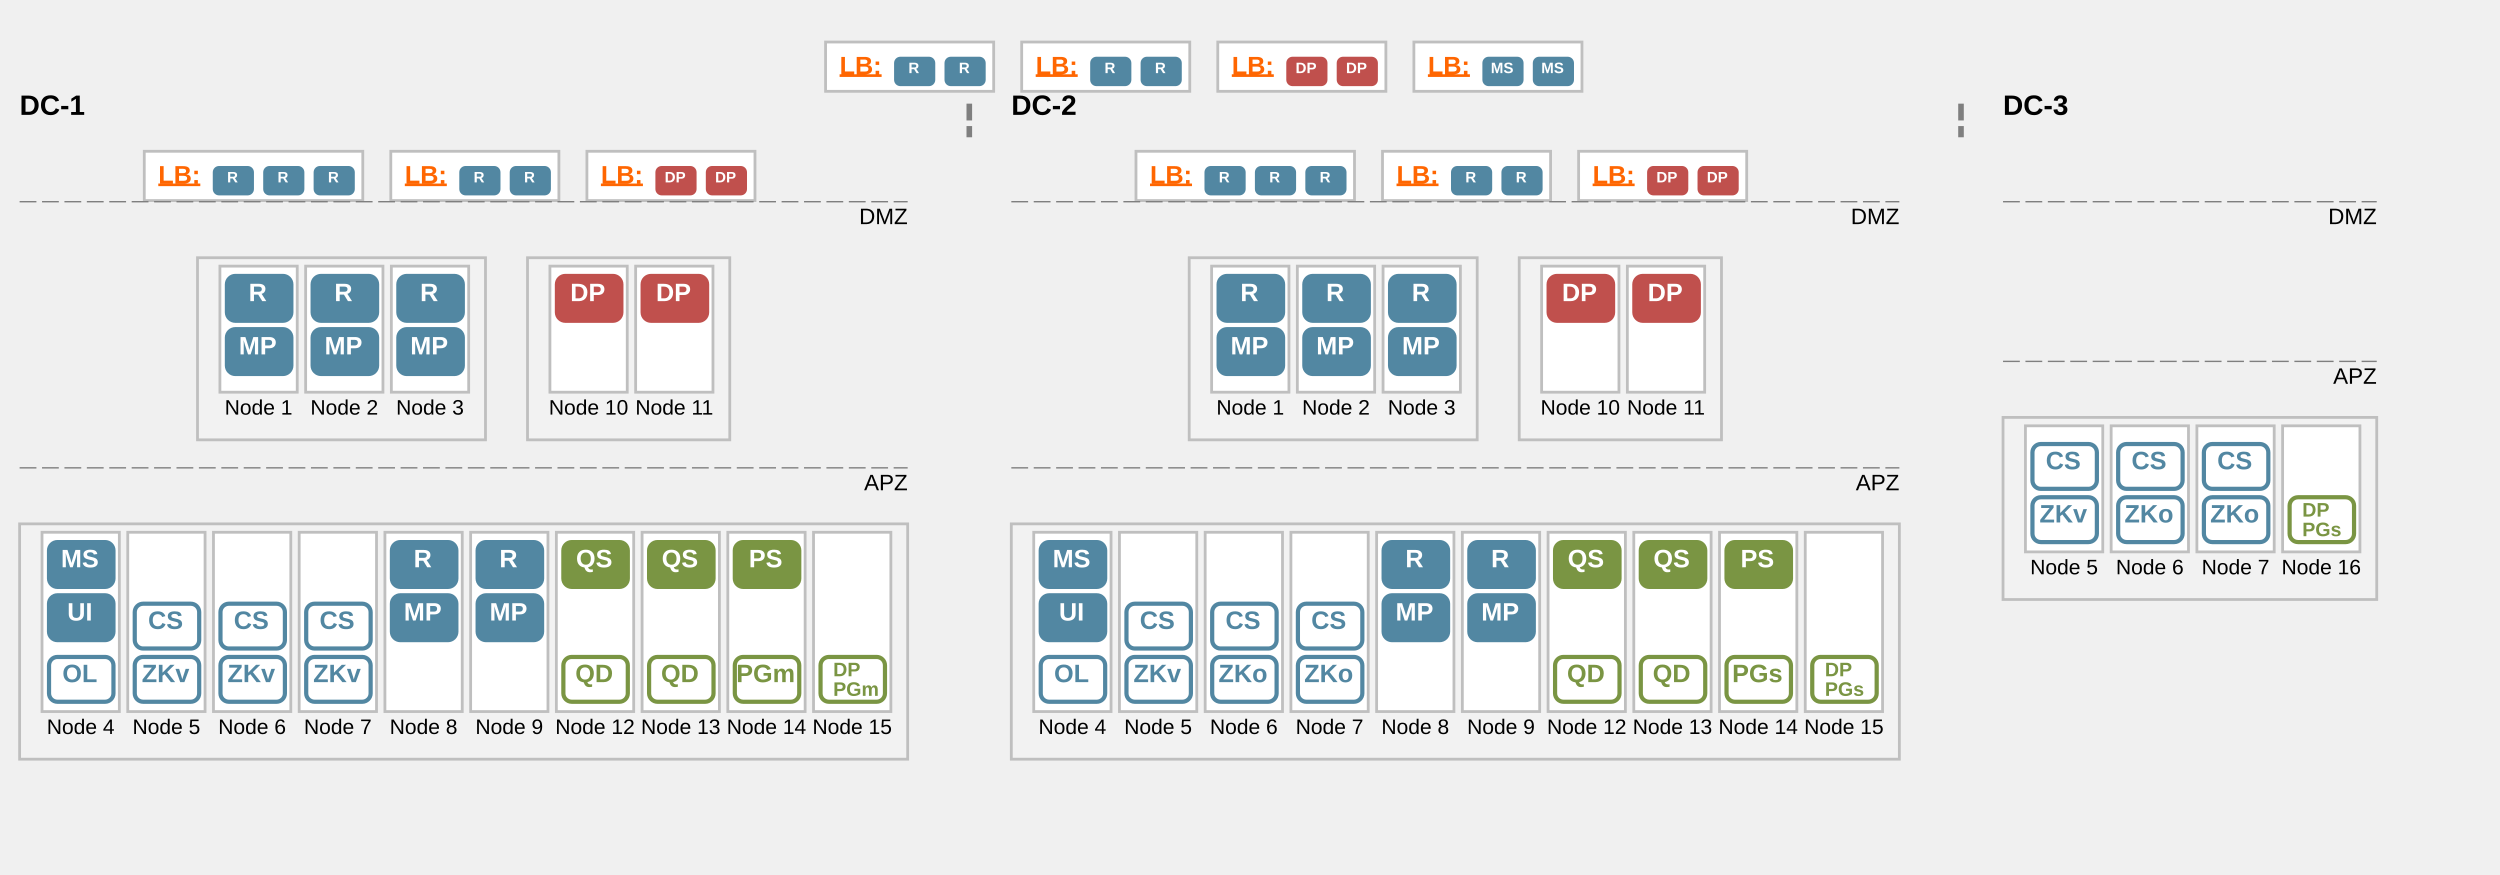
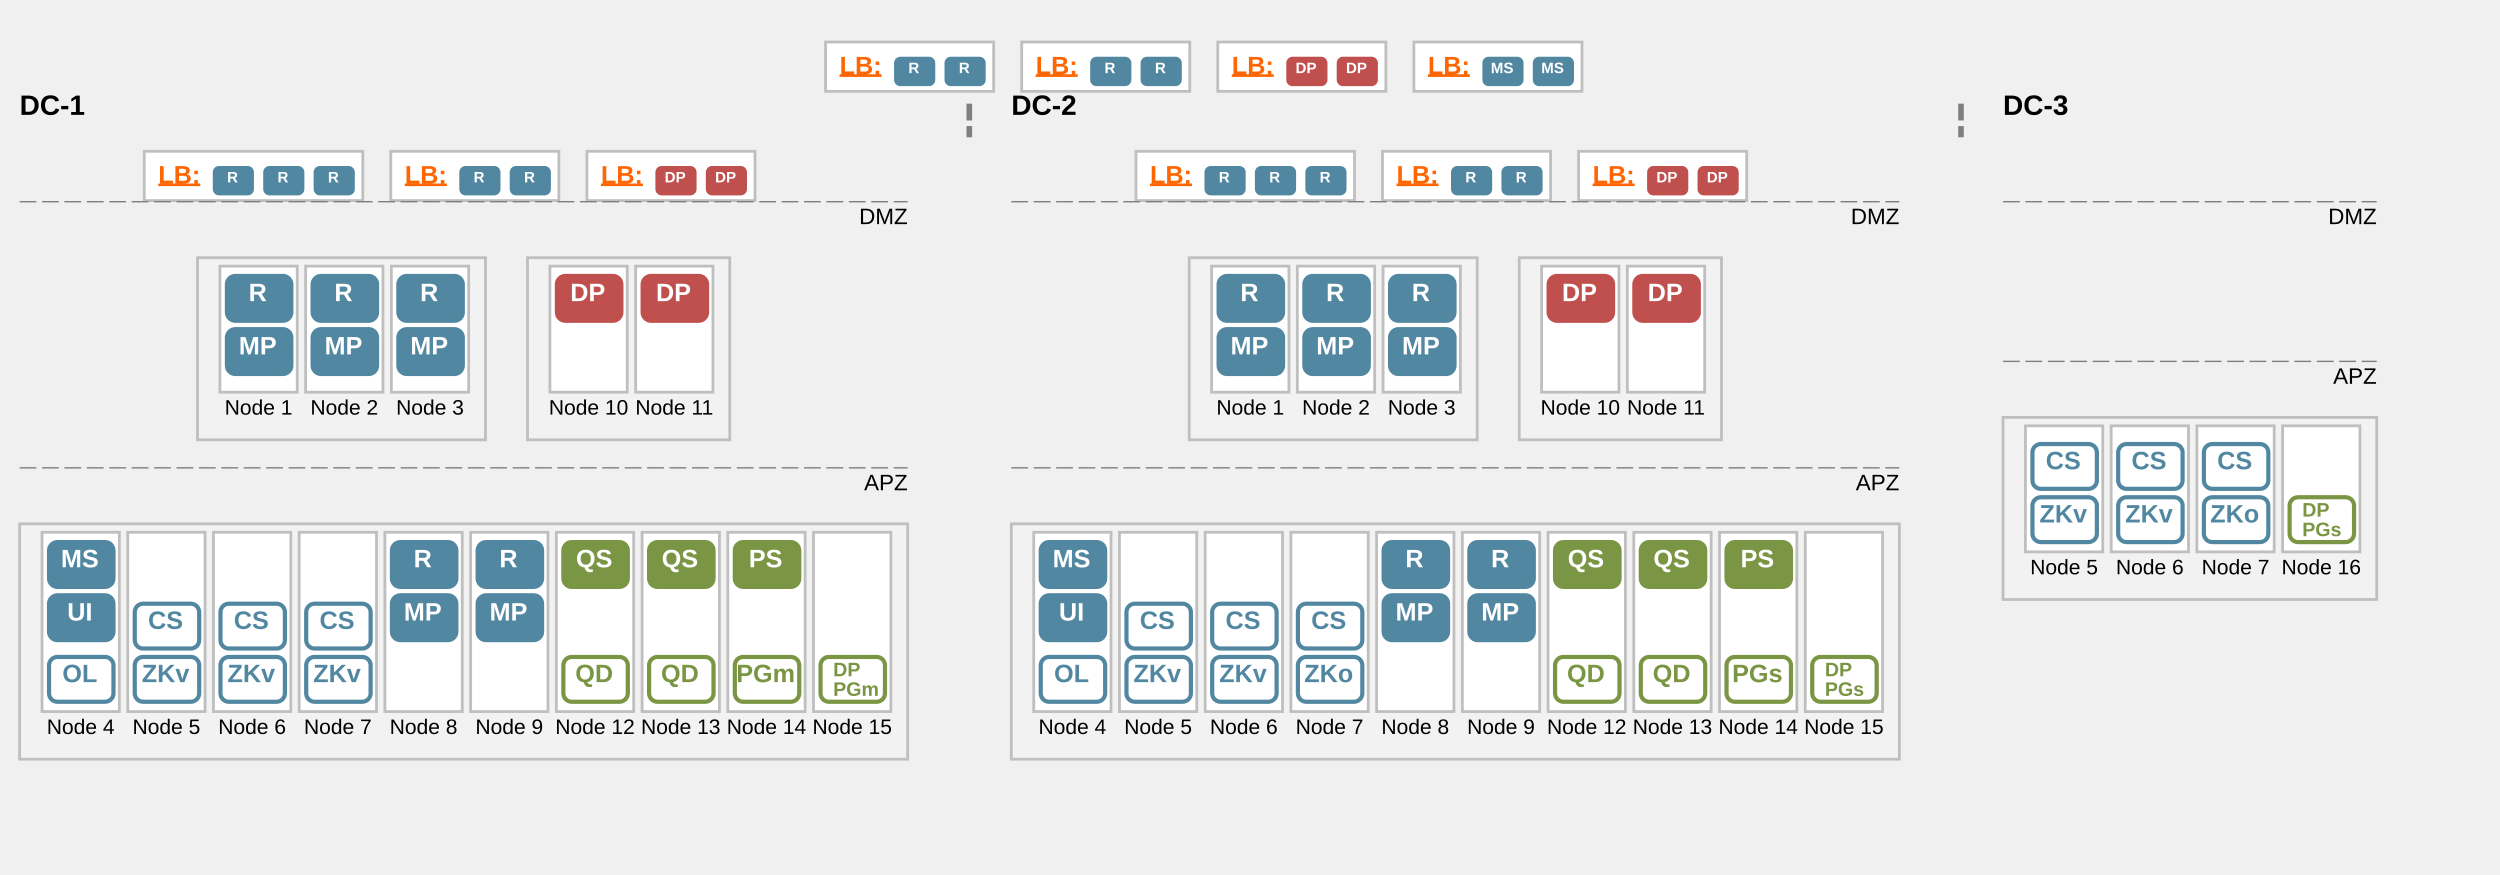
<svg xmlns="http://www.w3.org/2000/svg" xmlns:xlink="http://www.w3.org/1999/xlink" height="312" width="892.4" xml:space="preserve" version="1.1" id="svg2">
  <symbol id="struct">
    <rect id="compcs2" x="1.5" y="1.5" width="23" height="16" rx="3" style="stroke-width:1.5" />
  </symbol>
  <symbol id="ui">
    <use xlink:href="#struct" style="fill:#5287a2;stroke:#5287a2;" />
    <text id="text1488" x="12.5" y="10.5" style="font-weight:bold;font-size:9px;font-family:Arial;fill:#ffffff;" alignment-baseline="middle" text-anchor="middle">UI</text>
  </symbol>
  <symbol id="ms">
    <use xlink:href="#struct" style="fill:#5287a2;stroke:#5287a2;" />
    <text id="text1488" x="12.5" y="10.5" style="font-weight:bold;font-size:9px;font-family:Arial;fill:#ffffff;" alignment-baseline="middle" text-anchor="middle">MS</text>
  </symbol>
  <symbol id="r">
    <use xlink:href="#struct" style="fill:#5287a2;stroke:#5287a2;" />
    <text id="text1488" x="12.5" y="10.5" style="font-weight:bold;font-size:9px;font-family:Arial;fill:#ffffff;" alignment-baseline="middle" text-anchor="middle">R</text>
  </symbol>
  <symbol id="mp">
    <use xlink:href="#struct" style="fill:#5287a2;stroke:#5287a2;" />
    <text id="text1488" x="12.5" y="10.5" style="font-weight:bold;font-size:9px;font-family:Arial;fill:#ffffff;" alignment-baseline="middle" text-anchor="middle">MP</text>
  </symbol>
  <symbol id="cs">
    <use xlink:href="#struct" style="fill:#ffffff;stroke:#5287a2;" />
    <text id="text1488" x="12.5" y="10.5" style="font-weight:bold;font-size:9px;font-family:Arial;fill:#5287a2;" alignment-baseline="middle" text-anchor="middle">CS</text>
  </symbol>
  <symbol id="zkv">
    <use xlink:href="#struct" style="fill:#ffffff;stroke:#5287a2;" />
    <text id="text1488" x="12.5" y="10.5" style="font-weight:bold;font-size:9px;font-family:Arial;fill:#5287a2;" alignment-baseline="middle" text-anchor="middle">ZKv</text>
  </symbol>
  <symbol id="zko">
    <use xlink:href="#struct" style="fill:#ffffff;stroke:#5287a2;" />
    <text id="text1488" x="12.5" y="10.5" style="font-weight:bold;font-size:9px;font-family:Arial;fill:#5287a2;" alignment-baseline="middle" text-anchor="middle">ZKo</text>
  </symbol>
  <symbol id="zk">
    <use xlink:href="#struct" style="fill:#ffffff;stroke:#5287a2;" />
    <text id="text1488" x="12.5" y="10.5" style="font-weight:bold;font-size:9px;font-family:Arial;fill:#5287a2;" alignment-baseline="middle" text-anchor="middle">ZK</text>
  </symbol>
  <symbol id="ol">
    <use xlink:href="#struct" style="fill:#ffffff;stroke:#5287a2;" />
    <text id="text1488" x="12.5" y="10.5" style="font-weight:bold;font-size:9px;font-family:Arial;fill:#5287a2;" alignment-baseline="middle" text-anchor="middle">OL</text>
  </symbol>
  <symbol id="bp">
    <use xlink:href="#struct" style="fill:#d3990a;stroke:#d3990a;" />
    <text id="text1488" x="12.5" y="10.5" style="font-weight:bold;font-size:9px;font-family:Arial;fill:#ffffff;" alignment-baseline="middle" text-anchor="middle">BP</text>
  </symbol>
  <symbol id="bs">
    <use xlink:href="#struct" style="fill:#d3990a;stroke:#d3990a;" />
    <text id="text1488" x="12.5" y="10.5" style="font-weight:bold;font-size:9px;font-family:Arial;fill:#ffffff;" alignment-baseline="middle" text-anchor="middle">BS</text>
  </symbol>
  <symbol id="nx">
    <use xlink:href="#struct" style="fill:#ffffff;stroke:#d3990a;" />
    <text id="text1488" x="12.5" y="10.5" style="font-weight:bold;font-size:9px;font-family:Arial;fill:#8bb148;" alignment-baseline="middle" text-anchor="middle">NX</text>
  </symbol>
  <symbol id="tc">
    <use xlink:href="#struct" style="fill:#ffffff;stroke:#d3990a;" />
    <text id="text1488" x="12.5" y="10.5" style="font-weight:bold;font-size:9px;font-family:Arial;fill:#8bb148;" alignment-baseline="middle" text-anchor="middle">TC</text>
  </symbol>
  <symbol id="es">
    <use xlink:href="#struct" style="fill:#ffffff;stroke:#d3990a;" />
    <text id="text1488" x="12.5" y="10.5" style="font-weight:bold;font-size:9px;font-family:Arial;fill:#8bb148;" alignment-baseline="middle" text-anchor="middle">ES</text>
  </symbol>
  <symbol id="ps">
    <use xlink:href="#struct" style="fill:#7a9543;stroke:#7a9543;" />
    <text id="text1488" x="12.5" y="10.5" style="font-weight:bold;font-size:9px;font-family:Arial;fill:#ffffff;" alignment-baseline="middle" text-anchor="middle">PS</text>
  </symbol>
  <symbol id="qs">
    <use xlink:href="#struct" style="fill:#7a9543;stroke:#7a9543;" />
    <text id="text1488" x="12.5" y="10.5" style="font-weight:bold;font-size:9px;font-family:Arial;fill:#ffffff;" alignment-baseline="middle" text-anchor="middle">QS</text>
  </symbol>
  <symbol id="qd">
    <use xlink:href="#struct" style="fill:#ffffff;stroke:#7a9543;" />
    <text id="text1488" x="12.5" y="10.5" style="font-weight:bold;font-size:9px;font-family:Arial;fill:#7a9543;" alignment-baseline="middle" text-anchor="middle">QD</text>
  </symbol>
  <symbol id="pg">
    <use xlink:href="#struct" style="fill:#ffffff;stroke:#7a9543;" />
    <text id="text1488" x="12.5" y="10.5" style="font-weight:bold;font-size:9px;font-family:Arial;fill:#7a9543;" alignment-baseline="middle" text-anchor="middle">PG</text>
  </symbol>
  <symbol id="pgm">
    <use xlink:href="#struct" style="fill:#ffffff;stroke:#7a9543;" />
    <text id="text1488" x="12.5" y="10.5" style="font-weight:bold;font-size:9px;font-family:Arial;fill:#7a9543;" alignment-baseline="middle" text-anchor="middle">PGm</text>
  </symbol>
  <symbol id="pgs">
    <use xlink:href="#struct" style="fill:#ffffff;stroke:#7a9543;" />
    <text id="text1488" x="12.5" y="10.5" style="font-weight:bold;font-size:9px;font-family:Arial;fill:#7a9543;" alignment-baseline="middle" text-anchor="middle">PGs</text>
  </symbol>
  <symbol id="dppg">
    <use xlink:href="#struct" style="fill:#ffffff;stroke:#7a9543;" />
    <text id="text1488" x="0" y="0" style="font-weight:bold;font-size:7px;font-family:Arial;fill:#7a9543;" alignment-baseline="middle" text-anchor="left">
      <tspan x="8" dy="1.2em">DP</tspan>
      <tspan x="8" dy="1.0em">PG</tspan>
    </text>
  </symbol>
  <symbol id="dppgm">
    <use xlink:href="#struct" style="fill:#ffffff;stroke:#7a9543;" />
    <text id="text1488" x="0" y="0" style="font-weight:bold;font-size:7px;font-family:Arial;fill:#7a9543;" alignment-baseline="middle" text-anchor="left">
      <tspan x="6" dy="1.2em">DP</tspan>
      <tspan x="6" dy="1.0em">PGm</tspan>
    </text>
  </symbol>
  <symbol id="dppgs">
    <use xlink:href="#struct" style="fill:#ffffff;stroke:#7a9543;" />
    <text id="text1488" x="0" y="0" style="font-weight:bold;font-size:7px;font-family:Arial;fill:#7a9543;" alignment-baseline="middle" text-anchor="left">
      <tspan x="6" dy="1.2em">DP</tspan>
      <tspan x="6" dy="1.0em">PGs</tspan>
    </text>
  </symbol>
  <symbol id="dp">
    <use xlink:href="#struct" style="fill:#c0504d;stroke:#c0504d;" />
    <text id="text1488" x="12.5" y="10.5" style="font-weight:bold;font-size:9px;font-family:Arial;fill:#ffffff;" alignment-baseline="middle" text-anchor="middle">DP</text>
  </symbol>
  <symbol id="ht">
    <use xlink:href="#struct" style="fill:#ffffff;stroke:#c0504d;" />
    <text id="text1488" x="12.5" y="10.5" style="font-weight:bold;font-size:9px;font-family:Arial;fill:#c0504d;" alignment-baseline="middle" text-anchor="middle">HT</text>
  </symbol>
  <symbol id="my">
    <use xlink:href="#struct" style="fill:#ffffff;stroke:#c0504d;" />
    <text id="text1488" x="12.5" y="10.5" style="font-weight:bold;font-size:9px;font-family:Arial;fill:#c0504d;" alignment-baseline="middle" text-anchor="middle">MY</text>
  </symbol>
  <symbol id="no">
    <use xlink:href="#struct" style="fill:#ffffff;stroke:#fb2b08;" />
    <text id="text1488" x="12.5" y="10.5" style="font-weight:bold;font-size:9px;font-family:Arial;fill:#fb2b08;" alignment-baseline="middle" text-anchor="middle">No</text>
  </symbol>
  <symbol id="git">
    <use xlink:href="#struct" style="fill:#ffffff;stroke:#fb2b08;" />
    <text id="text1488" x="12.5" y="10.5" style="font-weight:bold;font-size:9px;font-family:Arial;fill:#fb2b08;" alignment-baseline="middle" text-anchor="middle">GIT</text>
  </symbol>
  <symbol id="jnk">
    <use xlink:href="#struct" style="fill:#ffffff;stroke:#fb2b08;" />
    <text id="text1488" x="12.5" y="10.5" style="font-weight:bold;font-size:9px;font-family:Arial;fill:#fb2b08;" alignment-baseline="middle" text-anchor="middle">Jnk</text>
  </symbol>
  <symbol id="mvn">
    <use xlink:href="#struct" style="fill:#ffffff;stroke:#fb2b08;" />
    <text id="text1488" x="12.5" y="10.5" style="font-weight:bold;font-size:9px;font-family:Arial;fill:#fb2b08;" alignment-baseline="middle" text-anchor="middle">Mvn</text>
  </symbol>
  <symbol id="jb">
    <use xlink:href="#struct" style="fill:#ffffff;stroke:#fb2b08;" />
    <text id="text1488" x="12.5" y="10.5" style="font-weight:bold;font-size:9px;font-family:Arial;fill:#fb2b08;" alignment-baseline="middle" text-anchor="middle">JB</text>
  </symbol>
  <symbol id="tg">
    <use xlink:href="#struct" style="fill:#ffffff;stroke:#ff6601;" />
    <text id="text1488" x="12.5" y="10.5" style="font-weight:bold;font-size:9px;font-family:Arial;fill:#ff6601;" alignment-baseline="middle" text-anchor="middle">TG</text>
  </symbol>
  <symbol id="if">
    <use xlink:href="#struct" style="fill:#ffffff;stroke:#ff6601;" />
    <text id="text1488" x="12.5" y="10.5" style="font-weight:bold;font-size:9px;font-family:Arial;fill:#ff6601;" alignment-baseline="middle" text-anchor="middle">IF</text>
  </symbol>
  <symbol id="gf">
    <use xlink:href="#struct" style="fill:#ffffff;stroke:#ff6601;" />
    <text id="text1488" x="12.5" y="10.5" style="font-weight:bold;font-size:9px;font-family:Arial;fill:#ff6601;" alignment-baseline="middle" text-anchor="middle">GF</text>
  </symbol>
  <symbol id="lb">
    <text id="text1488" x="12.5" y="11.5" style="font-weight:bold;font-size:9px;font-family:Arial;fill:#ff6601;text-decoration: underline;" alignment-baseline="middle" text-anchor="middle">LB:</text>
  </symbol>
  <g transform="translate(294.7,15)">
    <rect id="node1" x="0" y="0" width="60" height="17.6" style="fill:#ffffff;stroke:#bfbfbf">
                </rect>
    <use xlink:href="#lb" />
    <use xlink:href="#r" transform="scale(0.6) translate(40,8)" />
    <use xlink:href="#r" transform="scale(0.6) translate(70,8)" />
  </g>
  <g transform="translate(364.7,15)">
    <rect id="node1" x="0" y="0" width="60" height="17.6" style="fill:#ffffff;stroke:#bfbfbf">
                </rect>
    <use xlink:href="#lb" />
    <use xlink:href="#r" transform="scale(0.6) translate(40,8)" />
    <use xlink:href="#r" transform="scale(0.6) translate(70,8)" />
  </g>
  <g transform="translate(434.7,15)">
    <rect id="node1" x="0" y="0" width="60" height="17.6" style="fill:#ffffff;stroke:#bfbfbf">
                </rect>
    <use xlink:href="#lb" />
    <use xlink:href="#dp" transform="scale(0.6) translate(40,8)" />
    <use xlink:href="#dp" transform="scale(0.6) translate(70,8)" />
  </g>
  <g transform="translate(504.7,15)">
    <rect id="node1" x="0" y="0" width="60" height="17.6" style="fill:#ffffff;stroke:#bfbfbf">
                </rect>
    <use xlink:href="#lb" />
    <use xlink:href="#ms" transform="scale(0.6) translate(40,8)" />
    <use xlink:href="#ms" transform="scale(0.6) translate(70,8)" />
  </g>
  <text id="text1488" x="7" y="41" style="font-weight:bold;font-size:10px;font-family:Arial;" text-anchor="start">DC-1</text>
  <g transform="translate(51.5,54)">
    <rect id="node1" x="0" y="0" width="78" height="17.6" style="fill:#ffffff;stroke:#bfbfbf">
                </rect>
    <use xlink:href="#lb" />
    <use xlink:href="#r" transform="scale(0.6) translate(40,8)" />
    <use xlink:href="#r" transform="scale(0.6) translate(70,8)" />
    <use xlink:href="#r" transform="scale(0.6) translate(100,8)" />
  </g>
  <g transform="translate(139.5,54)">
    <rect id="node1" x="0" y="0" width="60" height="17.6" style="fill:#ffffff;stroke:#bfbfbf">
                </rect>
    <use xlink:href="#lb" />
    <use xlink:href="#r" transform="scale(0.6) translate(40,8)" />
    <use xlink:href="#r" transform="scale(0.6) translate(70,8)" />
  </g>
  <g transform="translate(209.5,54)">
    <rect id="node1" x="0" y="0" width="60" height="17.6" style="fill:#ffffff;stroke:#bfbfbf">
                </rect>
    <use xlink:href="#lb" />
    <use xlink:href="#dp" transform="scale(0.6) translate(40,8)" />
    <use xlink:href="#dp" transform="scale(0.6) translate(70,8)" />
  </g>
  <line id="lineSep1" x1="346" y1="37" x2="346" y2="49" style="stroke:#7f7f7f;;stroke-width:2;stroke-dasharray:6, 2;stroke-dashoffset:0;" />
  <text id="text1488" x="361" y="41" style="font-weight:bold;font-size:10px;font-family:Arial;" text-anchor="start">DC-2</text>
  <g transform="translate(405.5,54)">
    <rect id="node1" x="0" y="0" width="78" height="17.6" style="fill:#ffffff;stroke:#bfbfbf">
                </rect>
    <use xlink:href="#lb" />
    <use xlink:href="#r" transform="scale(0.6) translate(40,8)" />
    <use xlink:href="#r" transform="scale(0.6) translate(70,8)" />
    <use xlink:href="#r" transform="scale(0.6) translate(100,8)" />
  </g>
  <g transform="translate(493.5,54)">
    <rect id="node1" x="0" y="0" width="60" height="17.6" style="fill:#ffffff;stroke:#bfbfbf">
                </rect>
    <use xlink:href="#lb" />
    <use xlink:href="#r" transform="scale(0.6) translate(40,8)" />
    <use xlink:href="#r" transform="scale(0.6) translate(70,8)" />
  </g>
  <g transform="translate(563.5,54)">
    <rect id="node1" x="0" y="0" width="60" height="17.6" style="fill:#ffffff;stroke:#bfbfbf">
                </rect>
    <use xlink:href="#lb" />
    <use xlink:href="#dp" transform="scale(0.6) translate(40,8)" />
    <use xlink:href="#dp" transform="scale(0.6) translate(70,8)" />
  </g>
  <line id="lineSep1" x1="700" y1="37" x2="700" y2="49" style="stroke:#7f7f7f;;stroke-width:2;stroke-dasharray:6, 2;stroke-dashoffset:0;" />
  <text id="text1488" x="715" y="41" style="font-weight:bold;font-size:10px;font-family:Arial;" text-anchor="start">DC-3</text>
  <line x1="7" y1="72" x2="324" y2="72" style="stroke:#7f7f7f;;stroke-width:0.5;stroke-dasharray:6, 2;stroke-dashoffset:0;" />
  <text id="text1488" x="324" y="80" style="font-weight:normal;font-size:8px;font-family:Arial;" text-anchor="end">DMZ</text>
  <rect id="subnet1" x="70.5" y="92" width="102.8" height="65" style="fill:#f2f2f2;stroke:#bfbfbf">
                    </rect>
  <rect id="node1" x="78.5" y="95" width="27.6" height="45" style="fill:#ffffff;stroke:#bfbfbf">
        </rect>
  <text id="nodetext1" x="92.3" y="148" style="font-weight:normal;font-size:7.5px;font-family:Arial;" alignment-baseline="middle" text-anchor="middle">Node 1</text>
  <use xlink:href="#r" x="79.5" y="97" />
  <use xlink:href="#mp" x="79.5" y="116" />
  <rect id="node2" x="109.1" y="95" width="27.6" height="45" style="fill:#ffffff;stroke:#bfbfbf">
        </rect>
  <text id="nodetext2" x="122.9" y="148" style="font-weight:normal;font-size:7.5px;font-family:Arial;" alignment-baseline="middle" text-anchor="middle">Node 2</text>
  <use xlink:href="#r" x="110.1" y="97" />
  <use xlink:href="#mp" x="110.1" y="116" />
  <rect id="node3" x="139.7" y="95" width="27.6" height="45" style="fill:#ffffff;stroke:#bfbfbf">
        </rect>
  <text id="nodetext3" x="153.5" y="148" style="font-weight:normal;font-size:7.5px;font-family:Arial;" alignment-baseline="middle" text-anchor="middle">Node 3</text>
  <use xlink:href="#r" x="140.7" y="97" />
  <use xlink:href="#mp" x="140.7" y="116" />
  <rect id="subnet1" x="188.3" y="92" width="72.2" height="65" style="fill:#f2f2f2;stroke:#bfbfbf">
                    </rect>
  <rect id="node10" x="196.3" y="95" width="27.6" height="45" style="fill:#ffffff;stroke:#bfbfbf">
        </rect>
  <text id="nodetext10" x="210.1" y="148" style="font-weight:normal;font-size:7.5px;font-family:Arial;" alignment-baseline="middle" text-anchor="middle">Node 10</text>
  <use xlink:href="#dp" x="197.3" y="97" />
  <rect id="node11" x="226.9" y="95" width="27.6" height="45" style="fill:#ffffff;stroke:#bfbfbf">
        </rect>
  <text id="nodetext11" x="240.7" y="148" style="font-weight:normal;font-size:7.5px;font-family:Arial;" alignment-baseline="middle" text-anchor="middle">Node 11</text>
  <use xlink:href="#dp" x="227.9" y="97" />
  <line x1="7" y1="167" x2="324" y2="167" style="stroke:#7f7f7f;;stroke-width:0.5;stroke-dasharray:6, 2;stroke-dashoffset:0;" />
  <text id="text1488" x="324" y="175" style="font-weight:normal;font-size:8px;font-family:Arial;" text-anchor="end">APZ</text>
  <rect id="subnet1" x="7" y="187" width="317" height="84" style="fill:#f2f2f2;stroke:#bfbfbf">
                    </rect>
  <rect id="node4" x="15" y="190" width="27.6" height="64" style="fill:#ffffff;stroke:#bfbfbf">
        </rect>
  <text id="nodetext4" x="28.8" y="262" style="font-weight:normal;font-size:7.5px;font-family:Arial;" alignment-baseline="middle" text-anchor="middle">Node 4</text>
  <use xlink:href="#ms" x="16" y="192" />
  <use xlink:href="#ui" x="16" y="211" />
  <use xlink:href="#ol" x="16" y="233" />
  <rect id="node5" x="45.6" y="190" width="27.6" height="64" style="fill:#ffffff;stroke:#bfbfbf">
        </rect>
  <text id="nodetext5" x="59.4" y="262" style="font-weight:normal;font-size:7.5px;font-family:Arial;" alignment-baseline="middle" text-anchor="middle">Node 5</text>
  <use xlink:href="#zkv" x="46.6" y="233" />
  <use xlink:href="#cs" x="46.6" y="214" />
  <rect id="node6" x="76.2" y="190" width="27.6" height="64" style="fill:#ffffff;stroke:#bfbfbf">
        </rect>
  <text id="nodetext6" x="90" y="262" style="font-weight:normal;font-size:7.5px;font-family:Arial;" alignment-baseline="middle" text-anchor="middle">Node 6</text>
  <use xlink:href="#zkv" x="77.2" y="233" />
  <use xlink:href="#cs" x="77.2" y="214" />
  <rect id="node7" x="106.8" y="190" width="27.6" height="64" style="fill:#ffffff;stroke:#bfbfbf">
        </rect>
  <text id="nodetext7" x="120.6" y="262" style="font-weight:normal;font-size:7.5px;font-family:Arial;" alignment-baseline="middle" text-anchor="middle">Node 7</text>
  <use xlink:href="#zkv" x="107.8" y="233" />
  <use xlink:href="#cs" x="107.8" y="214" />
  <rect id="node8" x="137.4" y="190" width="27.6" height="64" style="fill:#ffffff;stroke:#bfbfbf">
        </rect>
  <text id="nodetext8" x="151.2" y="262" style="font-weight:normal;font-size:7.5px;font-family:Arial;" alignment-baseline="middle" text-anchor="middle">Node 8</text>
  <use xlink:href="#r" x="138.4" y="192" />
  <use xlink:href="#mp" x="138.4" y="211" />
  <rect id="node9" x="168" y="190" width="27.6" height="64" style="fill:#ffffff;stroke:#bfbfbf">
        </rect>
  <text id="nodetext9" x="181.8" y="262" style="font-weight:normal;font-size:7.5px;font-family:Arial;" alignment-baseline="middle" text-anchor="middle">Node 9</text>
  <use xlink:href="#r" x="169" y="192" />
  <use xlink:href="#mp" x="169" y="211" />
  <rect id="node12" x="198.6" y="190" width="27.6" height="64" style="fill:#ffffff;stroke:#bfbfbf">
        </rect>
  <text id="nodetext12" x="212.4" y="262" style="font-weight:normal;font-size:7.5px;font-family:Arial;" alignment-baseline="middle" text-anchor="middle">Node 12</text>
  <use xlink:href="#qs" x="199.6" y="192" />
  <use xlink:href="#qd" x="199.6" y="233" />
  <rect id="node13" x="229.2" y="190" width="27.6" height="64" style="fill:#ffffff;stroke:#bfbfbf">
        </rect>
  <text id="nodetext13" x="243" y="262" style="font-weight:normal;font-size:7.5px;font-family:Arial;" alignment-baseline="middle" text-anchor="middle">Node 13</text>
  <use xlink:href="#qs" x="230.2" y="192" />
  <use xlink:href="#qd" x="230.2" y="233" />
  <rect id="node14" x="259.8" y="190" width="27.6" height="64" style="fill:#ffffff;stroke:#bfbfbf">
        </rect>
  <text id="nodetext14" x="273.6" y="262" style="font-weight:normal;font-size:7.5px;font-family:Arial;" alignment-baseline="middle" text-anchor="middle">Node 14</text>
  <use xlink:href="#ps" x="260.8" y="192" />
  <use xlink:href="#pgm" x="260.8" y="233" />
  <rect id="node15" x="290.4" y="190" width="27.6" height="64" style="fill:#ffffff;stroke:#bfbfbf">
        </rect>
  <text id="nodetext15" x="304.2" y="262" style="font-weight:normal;font-size:7.5px;font-family:Arial;" alignment-baseline="middle" text-anchor="middle">Node 15</text>
  <use xlink:href="#dppgm" x="291.4" y="233" />
  <line x1="361" y1="72" x2="678" y2="72" style="stroke:#7f7f7f;;stroke-width:0.5;stroke-dasharray:6, 2;stroke-dashoffset:0;" />
  <text id="text1488" x="678" y="80" style="font-weight:normal;font-size:8px;font-family:Arial;" text-anchor="end">DMZ</text>
  <rect id="subnet1" x="424.5" y="92" width="102.8" height="65" style="fill:#f2f2f2;stroke:#bfbfbf">
                    </rect>
  <rect id="node1" x="432.5" y="95" width="27.6" height="45" style="fill:#ffffff;stroke:#bfbfbf">
        </rect>
  <text id="nodetext1" x="446.3" y="148" style="font-weight:normal;font-size:7.5px;font-family:Arial;" alignment-baseline="middle" text-anchor="middle">Node 1</text>
  <use xlink:href="#r" x="433.5" y="97" />
  <use xlink:href="#mp" x="433.5" y="116" />
  <rect id="node2" x="463.1" y="95" width="27.6" height="45" style="fill:#ffffff;stroke:#bfbfbf">
        </rect>
  <text id="nodetext2" x="476.9" y="148" style="font-weight:normal;font-size:7.5px;font-family:Arial;" alignment-baseline="middle" text-anchor="middle">Node 2</text>
  <use xlink:href="#r" x="464.1" y="97" />
  <use xlink:href="#mp" x="464.1" y="116" />
  <rect id="node3" x="493.7" y="95" width="27.6" height="45" style="fill:#ffffff;stroke:#bfbfbf">
        </rect>
  <text id="nodetext3" x="507.5" y="148" style="font-weight:normal;font-size:7.5px;font-family:Arial;" alignment-baseline="middle" text-anchor="middle">Node 3</text>
  <use xlink:href="#r" x="494.7" y="97" />
  <use xlink:href="#mp" x="494.7" y="116" />
  <rect id="subnet1" x="542.3" y="92" width="72.2" height="65" style="fill:#f2f2f2;stroke:#bfbfbf">
                    </rect>
  <rect id="node10" x="550.3" y="95" width="27.6" height="45" style="fill:#ffffff;stroke:#bfbfbf">
        </rect>
  <text id="nodetext10" x="564.1" y="148" style="font-weight:normal;font-size:7.5px;font-family:Arial;" alignment-baseline="middle" text-anchor="middle">Node 10</text>
  <use xlink:href="#dp" x="551.3" y="97" />
  <rect id="node11" x="580.9" y="95" width="27.6" height="45" style="fill:#ffffff;stroke:#bfbfbf">
        </rect>
  <text id="nodetext11" x="594.7" y="148" style="font-weight:normal;font-size:7.5px;font-family:Arial;" alignment-baseline="middle" text-anchor="middle">Node 11</text>
  <use xlink:href="#dp" x="581.9" y="97" />
  <line x1="361" y1="167" x2="678" y2="167" style="stroke:#7f7f7f;;stroke-width:0.5;stroke-dasharray:6, 2;stroke-dashoffset:0;" />
  <text id="text1488" x="678" y="175" style="font-weight:normal;font-size:8px;font-family:Arial;" text-anchor="end">APZ</text>
  <rect id="subnet1" x="361" y="187" width="317" height="84" style="fill:#f2f2f2;stroke:#bfbfbf">
                    </rect>
  <rect id="node4" x="369" y="190" width="27.6" height="64" style="fill:#ffffff;stroke:#bfbfbf">
        </rect>
  <text id="nodetext4" x="382.8" y="262" style="font-weight:normal;font-size:7.5px;font-family:Arial;" alignment-baseline="middle" text-anchor="middle">Node 4</text>
  <use xlink:href="#ms" x="370" y="192" />
  <use xlink:href="#ui" x="370" y="211" />
  <use xlink:href="#ol" x="370" y="233" />
  <rect id="node5" x="399.6" y="190" width="27.6" height="64" style="fill:#ffffff;stroke:#bfbfbf">
        </rect>
  <text id="nodetext5" x="413.4" y="262" style="font-weight:normal;font-size:7.5px;font-family:Arial;" alignment-baseline="middle" text-anchor="middle">Node 5</text>
  <use xlink:href="#zkv" x="400.6" y="233" />
  <use xlink:href="#cs" x="400.6" y="214" />
  <rect id="node6" x="430.2" y="190" width="27.6" height="64" style="fill:#ffffff;stroke:#bfbfbf">
        </rect>
  <text id="nodetext6" x="444" y="262" style="font-weight:normal;font-size:7.5px;font-family:Arial;" alignment-baseline="middle" text-anchor="middle">Node 6</text>
-   <use xlink:href="#zko" x="431.2" y="233" />
+   <use xlink:href="#zkv" x="431.2" y="233" />
  <use xlink:href="#cs" x="431.2" y="214" />
  <rect id="node7" x="460.8" y="190" width="27.6" height="64" style="fill:#ffffff;stroke:#bfbfbf">
        </rect>
  <text id="nodetext7" x="474.6" y="262" style="font-weight:normal;font-size:7.5px;font-family:Arial;" alignment-baseline="middle" text-anchor="middle">Node 7</text>
  <use xlink:href="#zko" x="461.8" y="233" />
  <use xlink:href="#cs" x="461.8" y="214" />
  <rect id="node8" x="491.4" y="190" width="27.6" height="64" style="fill:#ffffff;stroke:#bfbfbf">
        </rect>
  <text id="nodetext8" x="505.2" y="262" style="font-weight:normal;font-size:7.5px;font-family:Arial;" alignment-baseline="middle" text-anchor="middle">Node 8</text>
  <use xlink:href="#r" x="492.4" y="192" />
  <use xlink:href="#mp" x="492.4" y="211" />
  <rect id="node9" x="522" y="190" width="27.6" height="64" style="fill:#ffffff;stroke:#bfbfbf">
        </rect>
  <text id="nodetext9" x="535.8" y="262" style="font-weight:normal;font-size:7.5px;font-family:Arial;" alignment-baseline="middle" text-anchor="middle">Node 9</text>
  <use xlink:href="#r" x="523" y="192" />
  <use xlink:href="#mp" x="523" y="211" />
  <rect id="node12" x="552.6" y="190" width="27.6" height="64" style="fill:#ffffff;stroke:#bfbfbf">
        </rect>
  <text id="nodetext12" x="566.4" y="262" style="font-weight:normal;font-size:7.5px;font-family:Arial;" alignment-baseline="middle" text-anchor="middle">Node 12</text>
  <use xlink:href="#qs" x="553.6" y="192" />
  <use xlink:href="#qd" x="553.6" y="233" />
  <rect id="node13" x="583.2" y="190" width="27.6" height="64" style="fill:#ffffff;stroke:#bfbfbf">
        </rect>
  <text id="nodetext13" x="597" y="262" style="font-weight:normal;font-size:7.5px;font-family:Arial;" alignment-baseline="middle" text-anchor="middle">Node 13</text>
  <use xlink:href="#qs" x="584.2" y="192" />
  <use xlink:href="#qd" x="584.2" y="233" />
  <rect id="node14" x="613.8" y="190" width="27.6" height="64" style="fill:#ffffff;stroke:#bfbfbf">
        </rect>
  <text id="nodetext14" x="627.6" y="262" style="font-weight:normal;font-size:7.5px;font-family:Arial;" alignment-baseline="middle" text-anchor="middle">Node 14</text>
  <use xlink:href="#ps" x="614.8" y="192" />
  <use xlink:href="#pgs" x="614.8" y="233" />
  <rect id="node15" x="644.4" y="190" width="27.6" height="64" style="fill:#ffffff;stroke:#bfbfbf">
        </rect>
  <text id="nodetext15" x="658.2" y="262" style="font-weight:normal;font-size:7.5px;font-family:Arial;" alignment-baseline="middle" text-anchor="middle">Node 15</text>
  <use xlink:href="#dppgs" x="645.4" y="233" />
  <line x1="715" y1="72" x2="848.4" y2="72" style="stroke:#7f7f7f;;stroke-width:0.5;stroke-dasharray:6, 2;stroke-dashoffset:0;" />
  <text id="text1488" x="848.4" y="80" style="font-weight:normal;font-size:8px;font-family:Arial;" text-anchor="end">DMZ</text>
  <line x1="715" y1="129" x2="848.4" y2="129" style="stroke:#7f7f7f;;stroke-width:0.5;stroke-dasharray:6, 2;stroke-dashoffset:0;" />
  <text id="text1488" x="848.4" y="137" style="font-weight:normal;font-size:8px;font-family:Arial;" text-anchor="end">APZ</text>
  <rect id="subnet1" x="715" y="149" width="133.4" height="65" style="fill:#f2f2f2;stroke:#bfbfbf">
                    </rect>
  <rect id="node5" x="723" y="152" width="27.6" height="45" style="fill:#ffffff;stroke:#bfbfbf">
        </rect>
  <text id="nodetext5" x="736.8" y="205" style="font-weight:normal;font-size:7.5px;font-family:Arial;" alignment-baseline="middle" text-anchor="middle">Node 5</text>
  <use xlink:href="#zkv" x="724" y="176" />
  <use xlink:href="#cs" x="724" y="157" />
  <rect id="node6" x="753.6" y="152" width="27.6" height="45" style="fill:#ffffff;stroke:#bfbfbf">
        </rect>
  <text id="nodetext6" x="767.4" y="205" style="font-weight:normal;font-size:7.5px;font-family:Arial;" alignment-baseline="middle" text-anchor="middle">Node 6</text>
-   <use xlink:href="#zko" x="754.6" y="176" />
+   <use xlink:href="#zkv" x="754.6" y="176" />
  <use xlink:href="#cs" x="754.6" y="157" />
  <rect id="node7" x="784.2" y="152" width="27.6" height="45" style="fill:#ffffff;stroke:#bfbfbf">
        </rect>
  <text id="nodetext7" x="798" y="205" style="font-weight:normal;font-size:7.5px;font-family:Arial;" alignment-baseline="middle" text-anchor="middle">Node 7</text>
  <use xlink:href="#zko" x="785.2" y="176" />
  <use xlink:href="#cs" x="785.2" y="157" />
  <rect id="node16" x="814.8" y="152" width="27.6" height="45" style="fill:#ffffff;stroke:#bfbfbf">
        </rect>
  <text id="nodetext16" x="828.6" y="205" style="font-weight:normal;font-size:7.5px;font-family:Arial;" alignment-baseline="middle" text-anchor="middle">Node 16</text>
  <use xlink:href="#dppgs" x="815.8" y="176" />
</svg>
